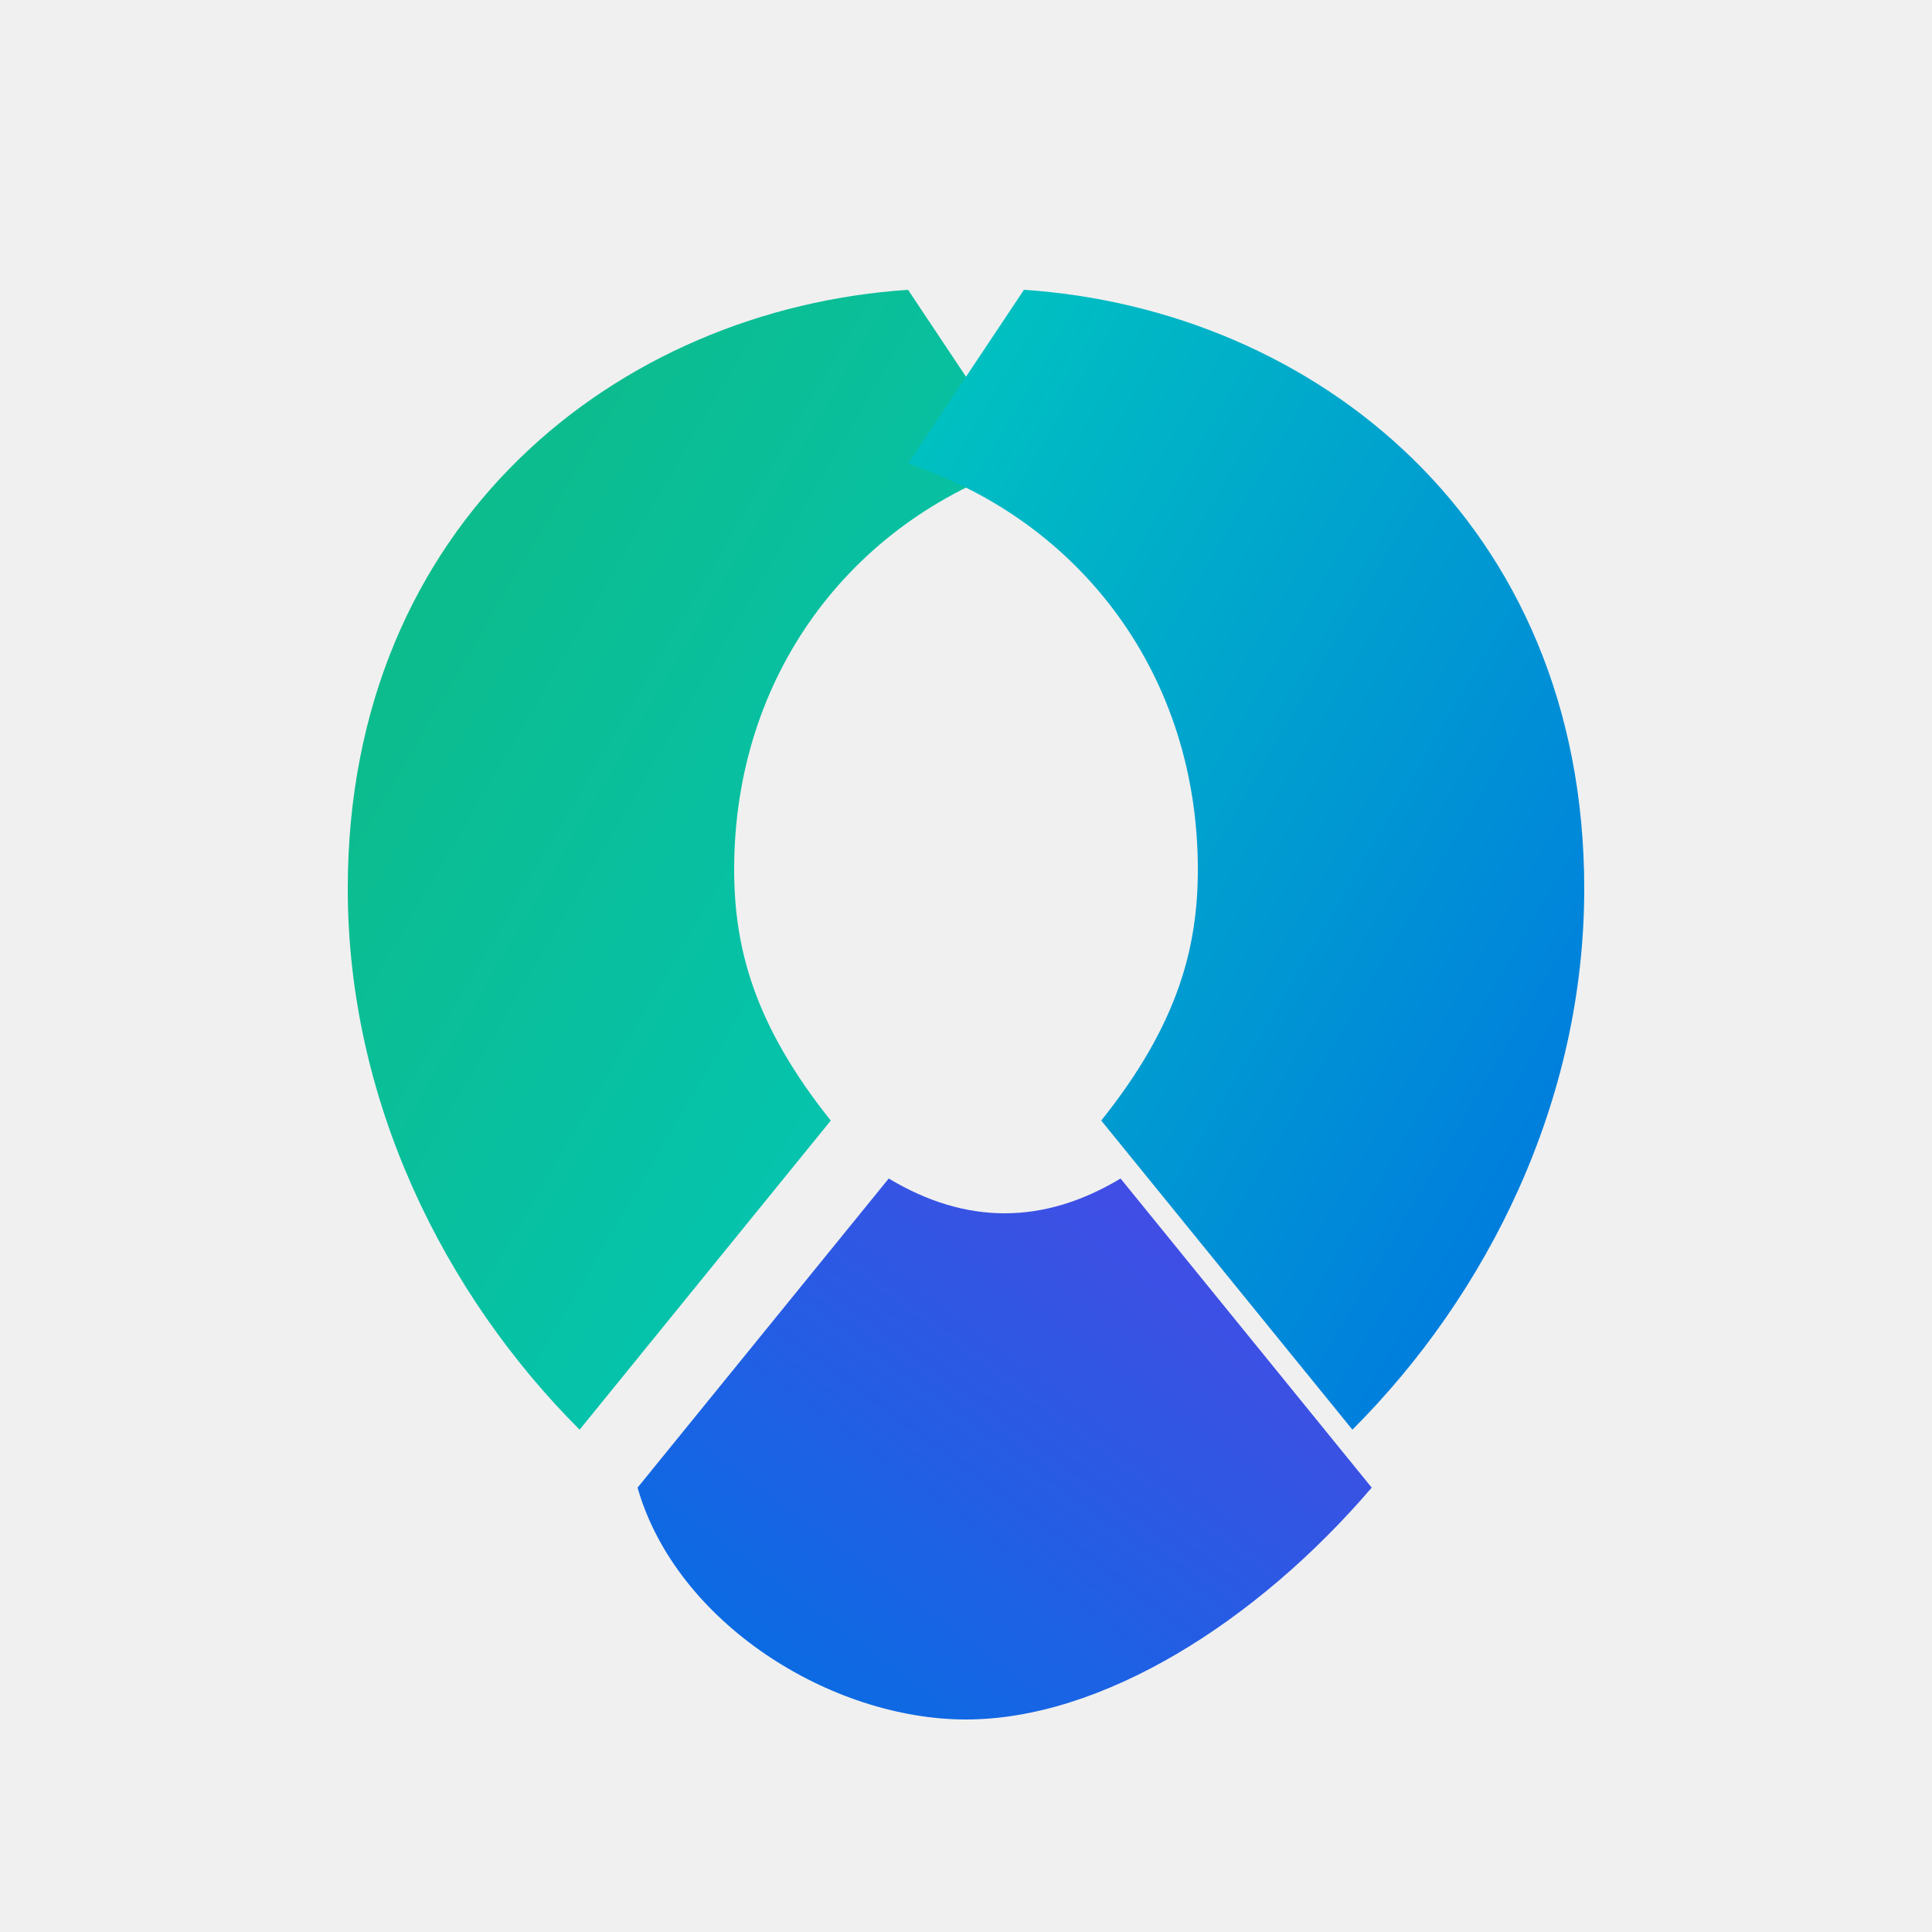
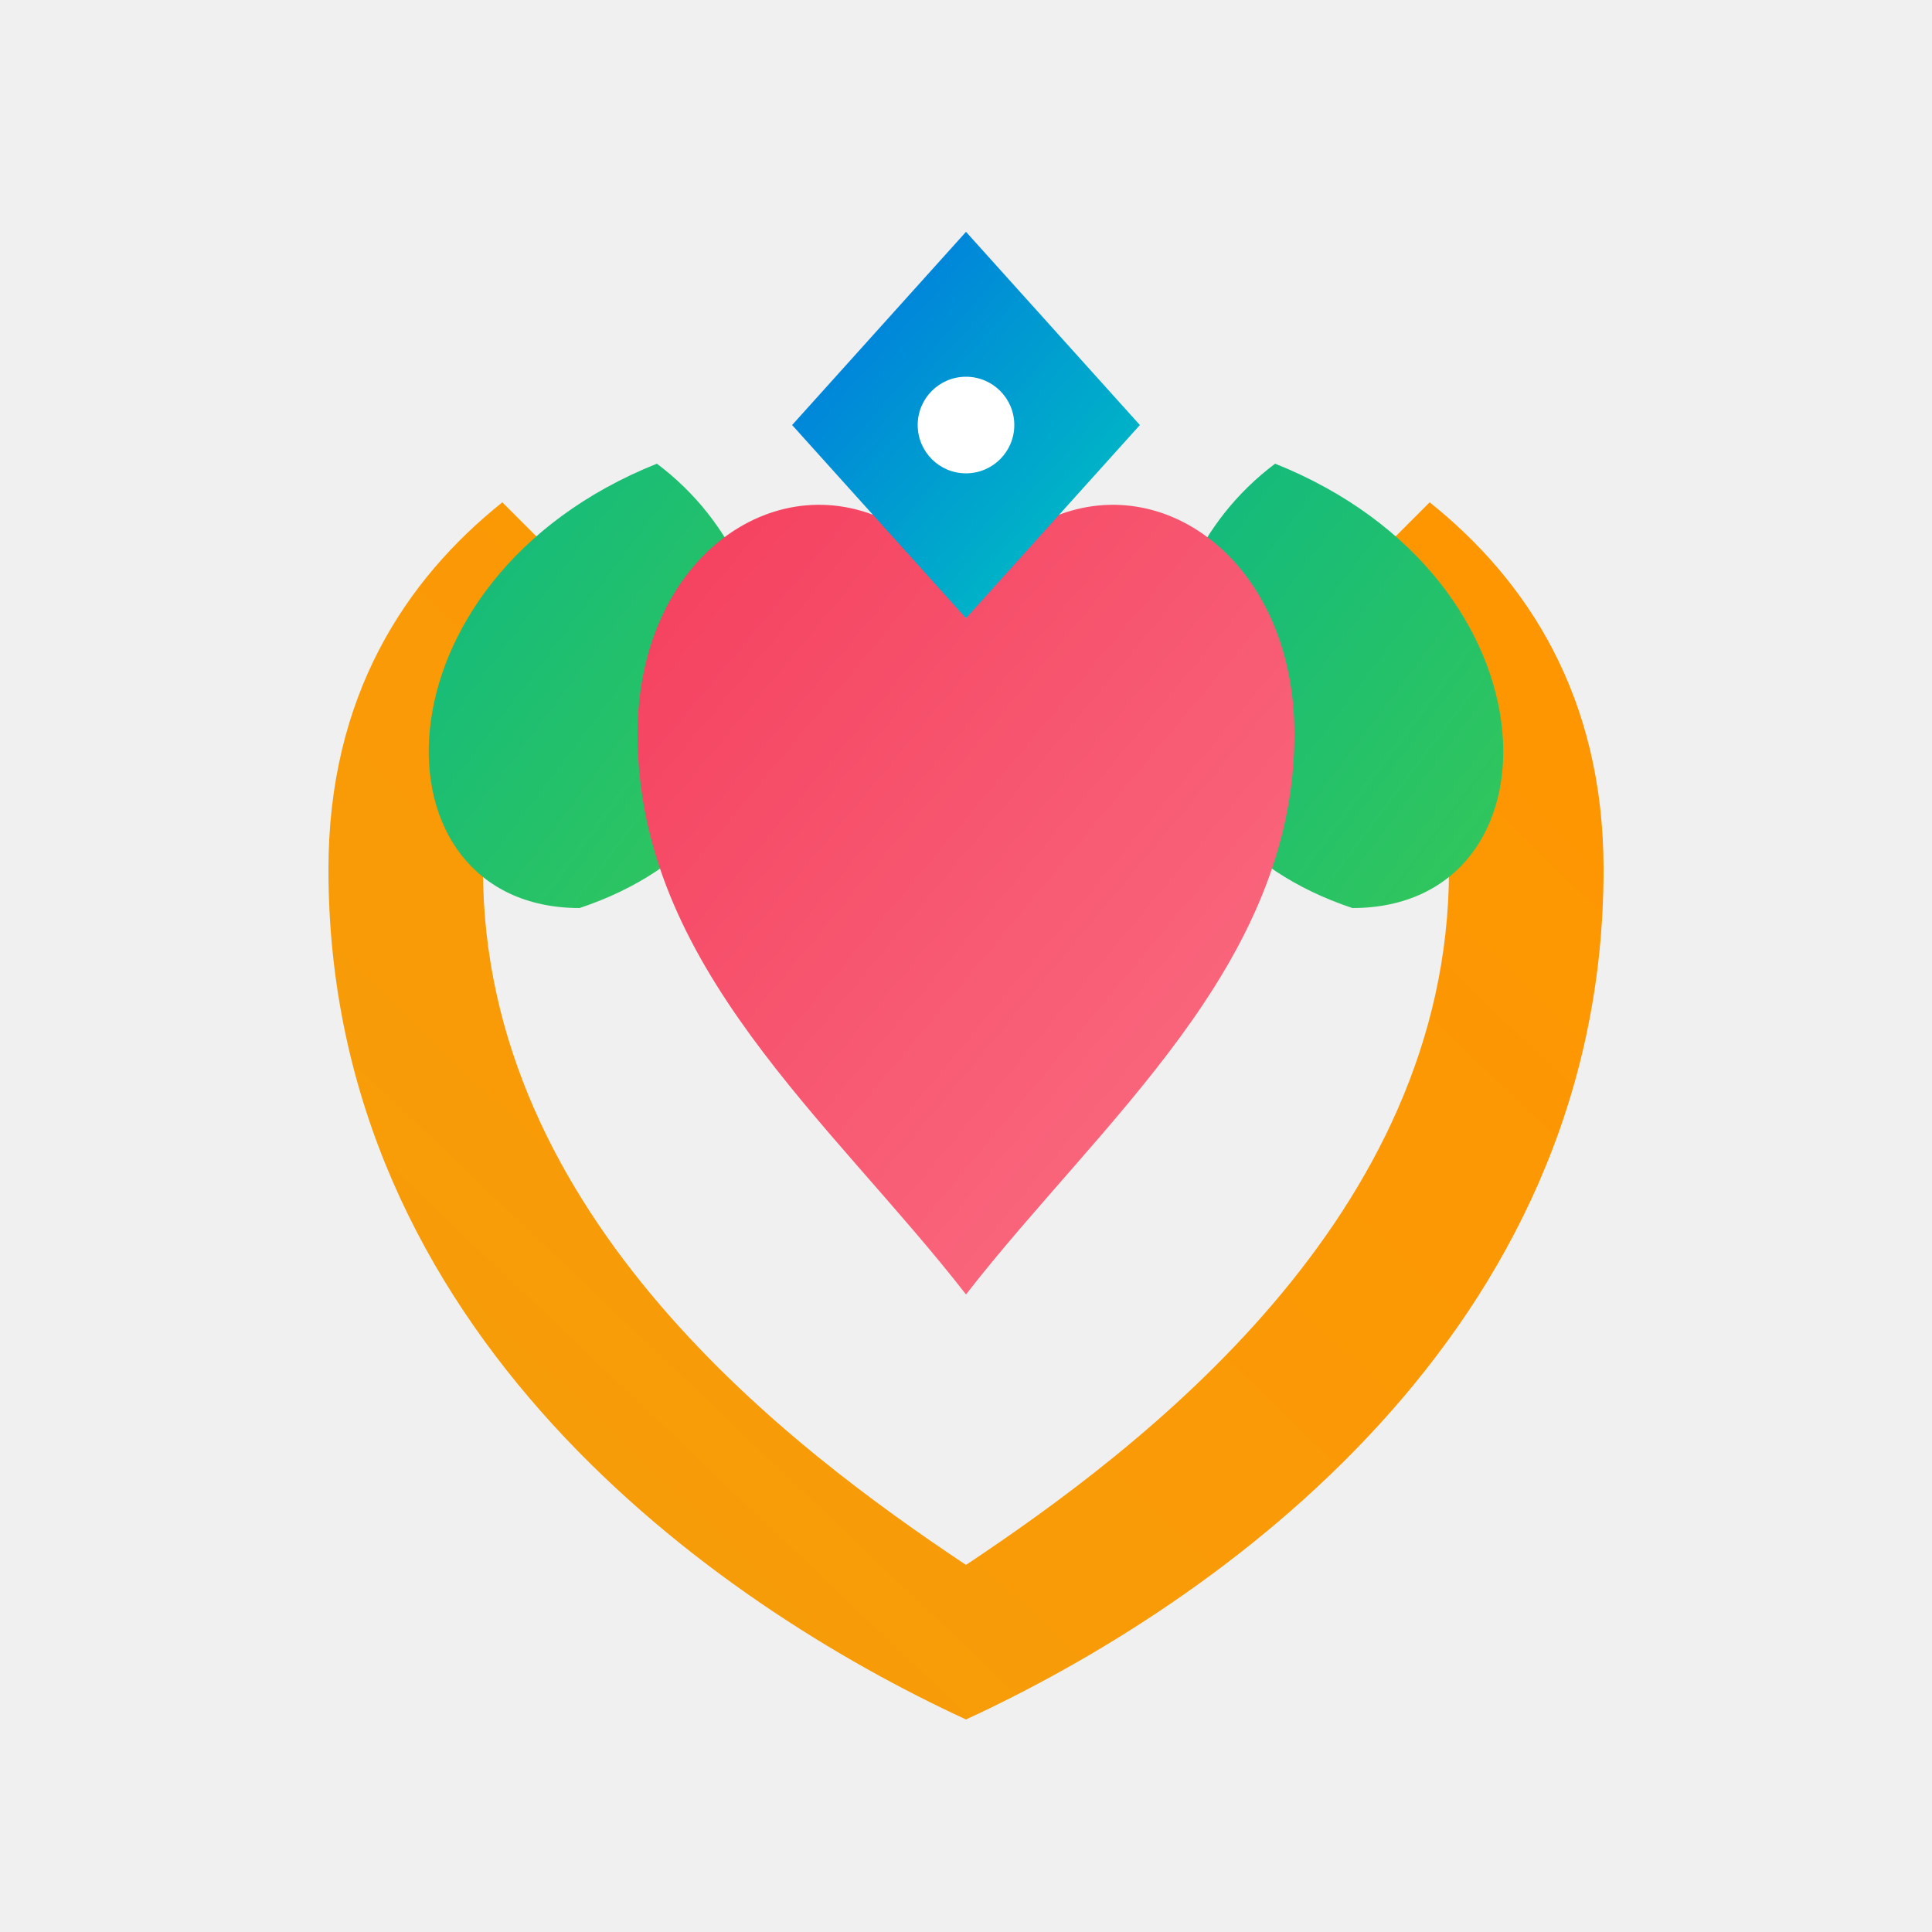
<svg xmlns="http://www.w3.org/2000/svg" viewBox="0 0 100 100" width="100%" height="100%" fill="none">
  <defs>
-     <linearGradient id="ehs-delta-env" x1="0%" y1="0%" x2="100%" y2="100%">
-       <stop offset="0%" stop-color="#10b981" />
+     <linearGradient id="symm-digital" x1="0%" y1="0%" x2="100%" y2="100%">
+       <stop offset="0%" stop-color="#0071e3" />
      <stop offset="100%" stop-color="#00c7be" />
    </linearGradient>
-     <linearGradient id="ehs-delta-health" x1="0%" y1="0%" x2="100%" y2="100%">
-       <stop offset="0%" stop-color="#00c7be" />
-       <stop offset="100%" stop-color="#0071e3" />
+     <linearGradient id="symm-env" x1="0%" y1="0%" x2="100%" y2="100%">
+       <stop offset="0%" stop-color="#10b981" />
+       <stop offset="100%" stop-color="#34c759" />
    </linearGradient>
-     <linearGradient id="ehs-delta-safety" x1="0%" y1="100%" x2="100%" y2="0%">
-       <stop offset="0%" stop-color="#0071e3" />
-       <stop offset="100%" stop-color="#4f46e5" />
+     <linearGradient id="symm-health" x1="0%" y1="0%" x2="100%" y2="100%">
+       <stop offset="0%" stop-color="#f43f5e" />
+       <stop offset="100%" stop-color="#fb7185" />
+     </linearGradient>
+     <linearGradient id="symm-safety" x1="0%" y1="100%" x2="100%" y2="0%">
+       <stop offset="0%" stop-color="#f59e0b" />
+       <stop offset="100%" stop-color="#ff9500" />
    </linearGradient>
  </defs>
  <g transform="translate(0, 1)">
-     <path d="M 47 14          C 32 15 18 26 18 45          C 18 56 23 66 30 73          L 43 57          C 39 52 38 48 38 44          C 38 34 44 26 53 23          L 47 14 Z" fill="url(#ehs-delta-env)" />
-     <path d="M 53 14          L 47 23          C 56 26 62 34 62 44          C 62 48 61 52 57 57          L 70 73          C 77 66 82 56 82 45          C 82 26 68 15 53 14 Z" fill="url(#ehs-delta-health)" />
-     <path d="M 33 76          L 46 60          C 48 61.2 50 61.8 52 61.8          C 54 61.8 56 61.2 58 60          L 71 76          C 65 83 57 88 50 88          C 43 88 35 83 33 76 Z" fill="url(#ehs-delta-safety)" />
+     <path d="M 50 88          C 37 82 17 68 17 44          C 17 35 21 29 26 25          L 32 31          C 28 34 25 38 25 44          C 25 62 41 74 50 80          C 59 74 75 62 75 44          C 75 38 72 34 68 31          L 74 25          C 79 29 83 35 83 44          C 83 68 63 82 50 88 Z" fill="url(#symm-safety)" />
+     <path d="M 30 46          C 19 46 19 29 34 23          C 42 29 42 42 30 46 Z" fill="url(#symm-env)" />
+     <path d="M 70 46          C 81 46 81 29 66 23          C 58 29 58 42 70 46 Z" fill="url(#symm-env)" />
+     <path d="M 50 66          C 43 57 33 49 33 37          C 33 28 40 23 46 26          C 48 27 49.3 29 50 31          C 50.7 29 52 27 54 26          C 60 23 67 28 67 37          C 67 49 57 57 50 66 Z" fill="url(#symm-health)" />
+     <path d="M 50 11          L 59 21          L 50 31          L 41 21 Z" fill="url(#symm-digital)" />
+     <circle cx="50" cy="21" r="2.5" fill="#ffffff" />
  </g>
</svg>
